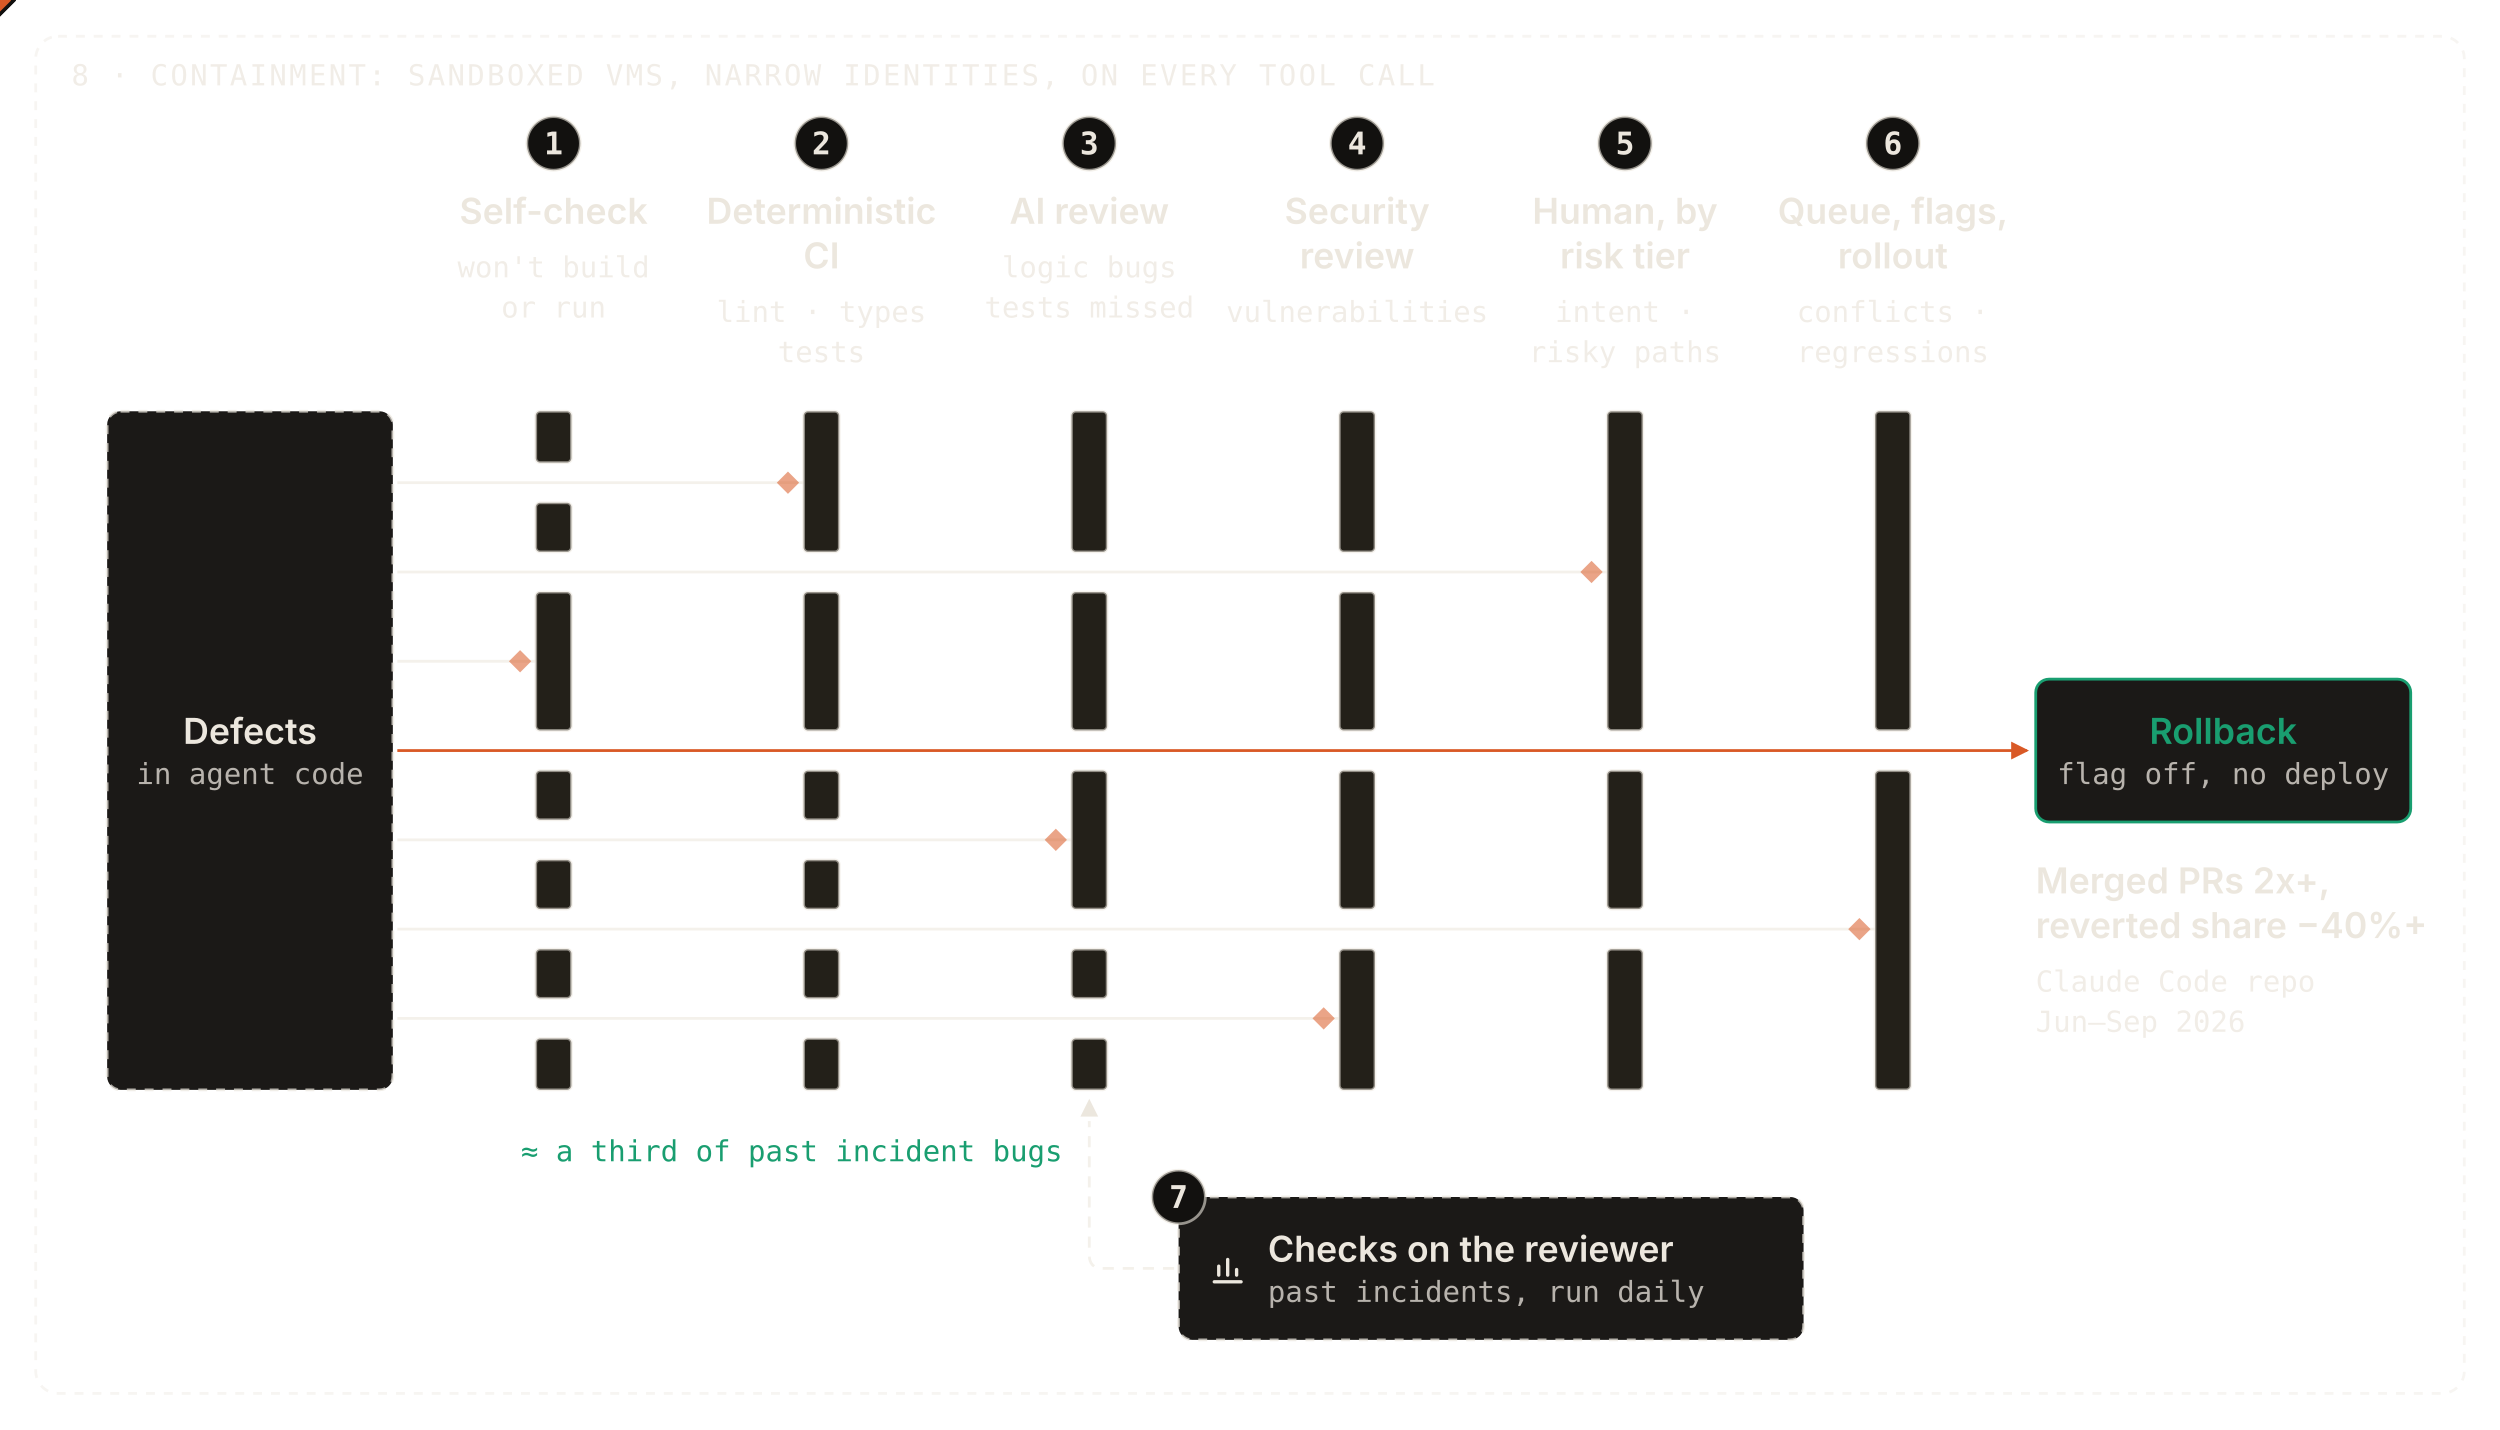
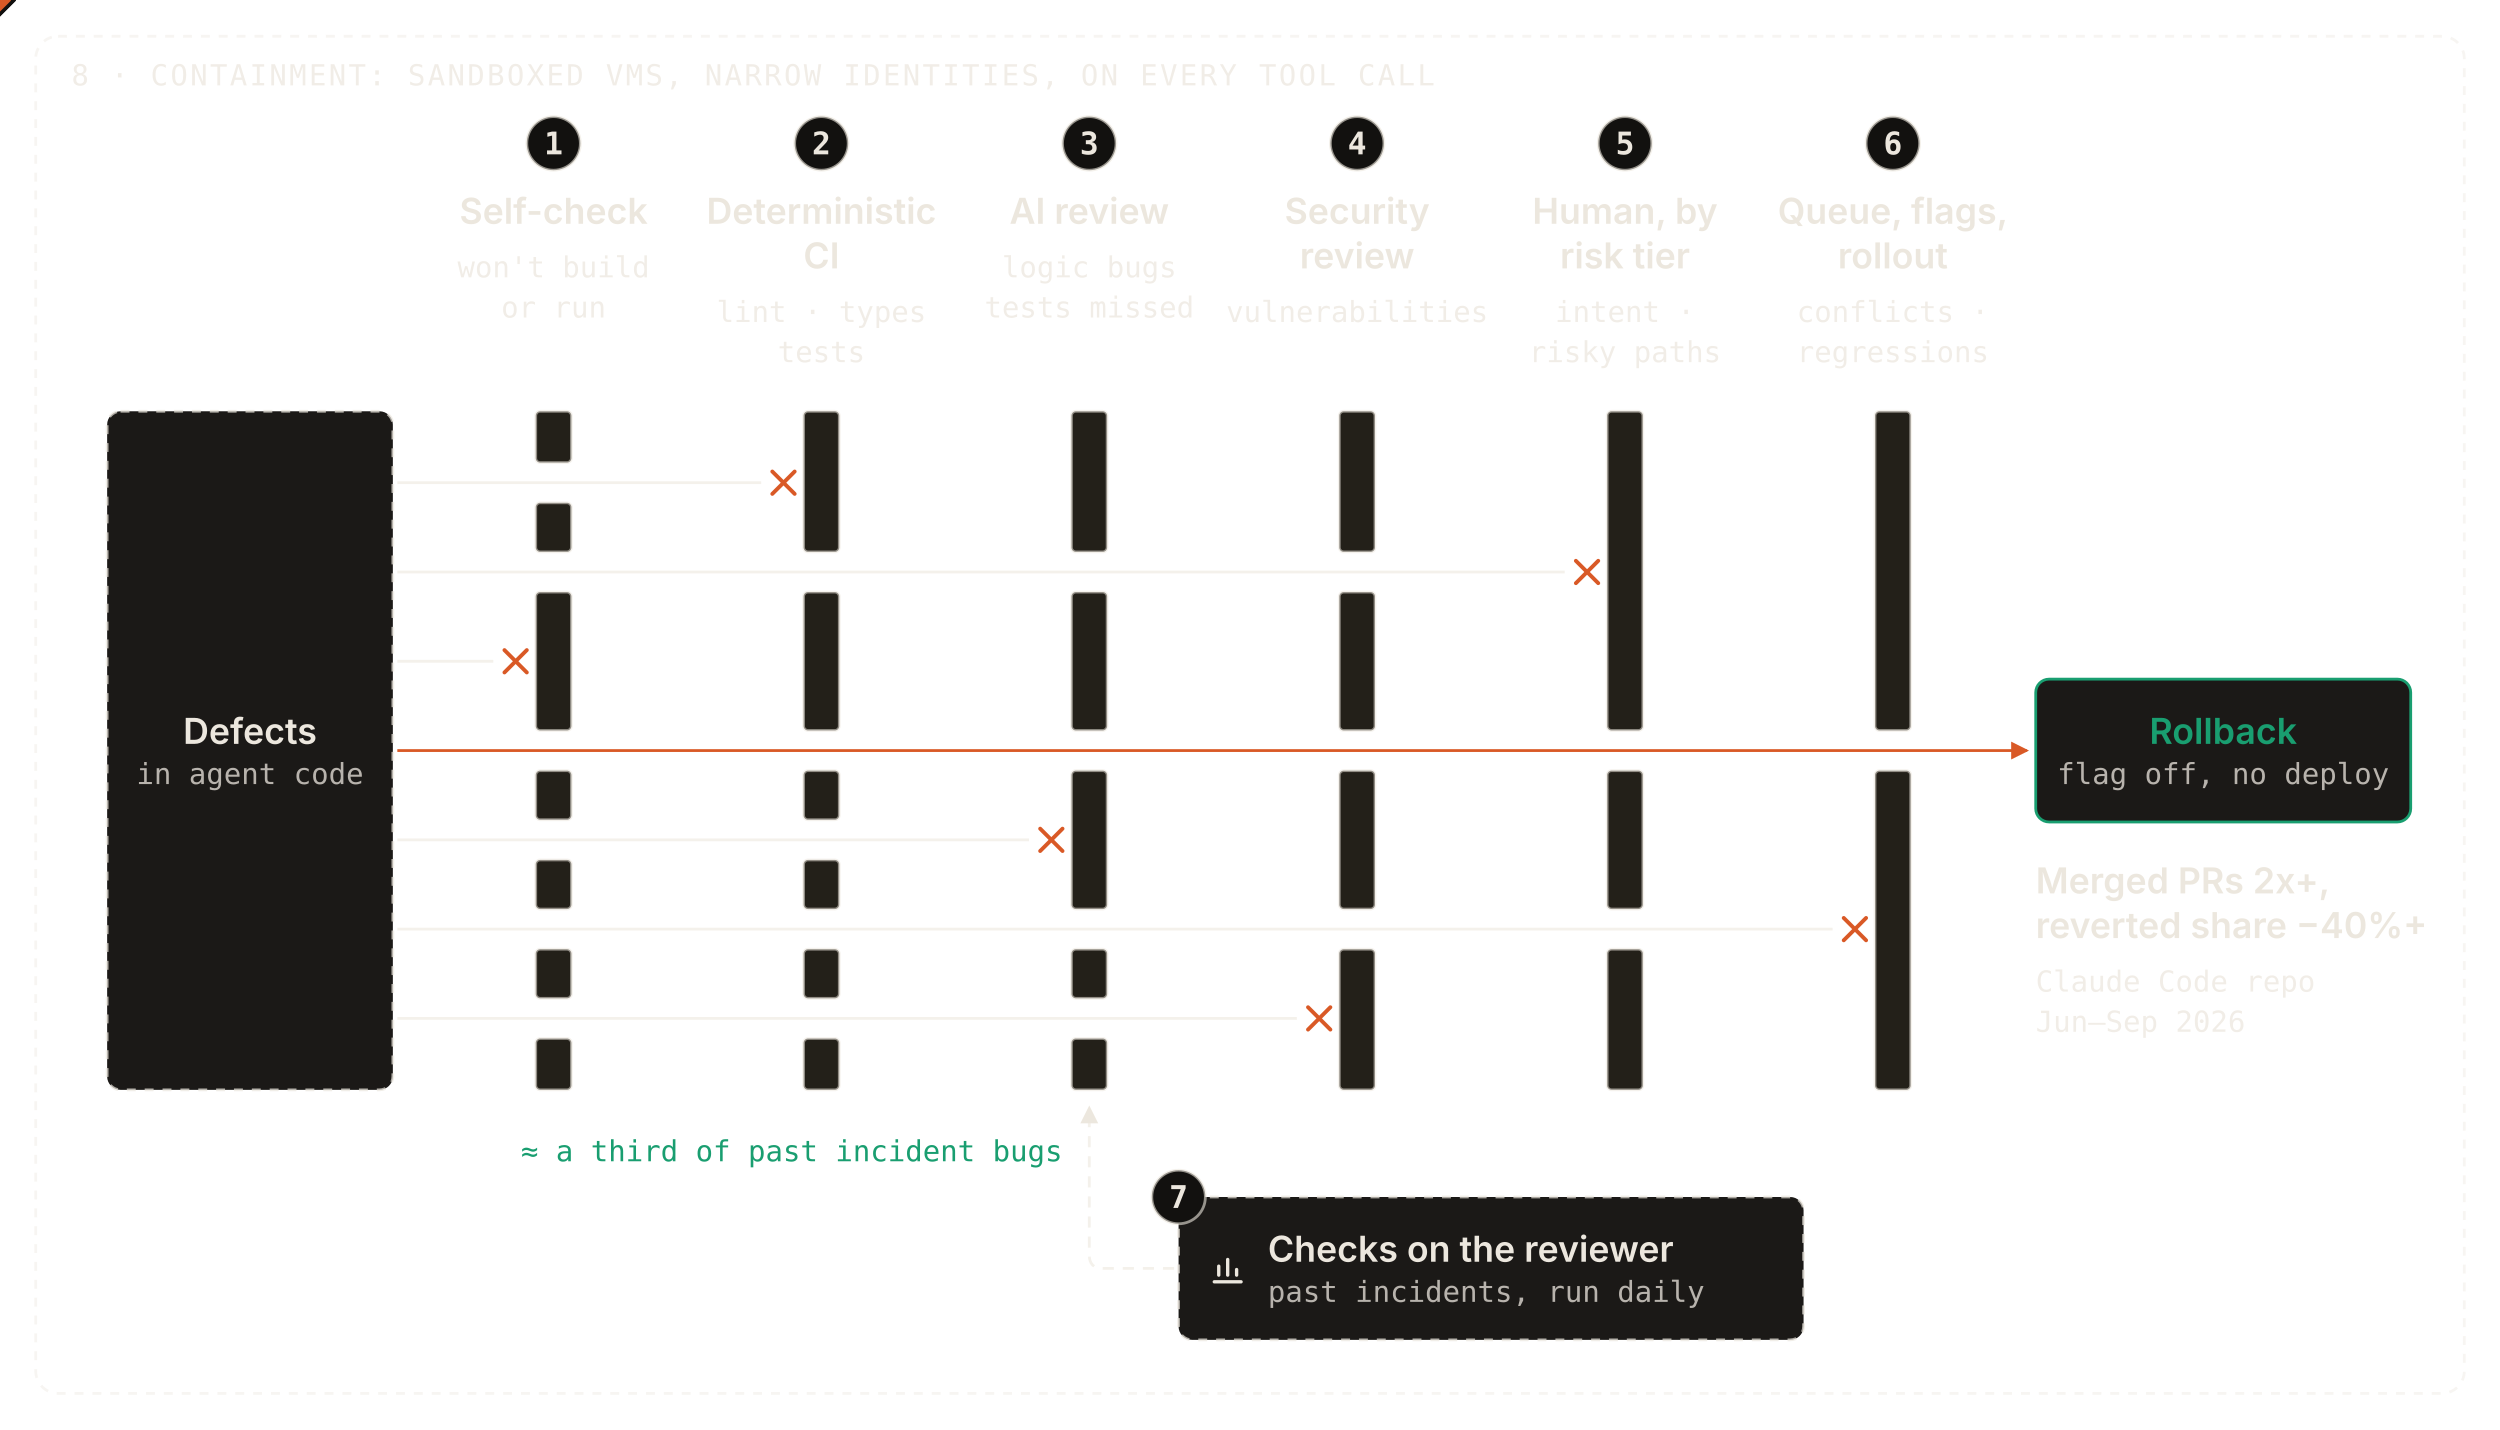
<svg xmlns="http://www.w3.org/2000/svg" viewBox="0 0 1120 640" width="960" height="549" color="#ece7de" font-family="ui-sans-serif, system-ui, -apple-system, 'Segoe UI', Inter, Helvetica, Arial, sans-serif" role="img" aria-label="Defects in agent-written code enter on the left as seven packets and pass through six walls in order: the agent's self-check, deterministic CI, multi-agent AI review, security review, human approval by risk tier, and the merge queue with flags and staged rollout. Each wall has holes, and each stops one defect, so the count falls from seven to one; the counts are illustrative, not measured. Anthropic estimates the AI review would have caught about a third of past incident bugs. A seventh layer, a daily eval of past incidents, checks the AI reviewer itself. The one defect that slips through every wall reaches rollback, where a flag is switched off without a deploy. An eighth layer, containment, frames the whole flow: sandboxes and narrow identities limit what any agent can do. In the Claude Code repository from June to September 2026, merged pull requests more than doubled while the reverted share fell by more than 40%.">
  <style>text{user-select:none}</style>
  <g transform="translate(0,0)">
    <defs>
      <marker id="vs-head" markerWidth="8" markerHeight="8" refX="7" refY="4" orient="auto-start-reverse" markerUnits="userSpaceOnUse">
        <path d="M0,0 L8,4 L0,8 z" fill="currentColor" />
      </marker>
      <marker id="vs-head-accent" markerWidth="8" markerHeight="8" refX="7" refY="4" orient="auto-start-reverse" markerUnits="userSpaceOnUse">
        <path d="M0,0 L8,4 L0,8 z" fill="#199e70" />
      </marker>
      <marker id="vs-head-request" markerWidth="8" markerHeight="8" refX="7" refY="4" orient="auto-start-reverse" markerUnits="userSpaceOnUse">
        <path d="M0,0 L8,4 L0,8 z" fill="#3987e5" />
      </marker>
      <marker id="vs-head-response" markerWidth="8" markerHeight="8" refX="7" refY="4" orient="auto-start-reverse" markerUnits="userSpaceOnUse">
        <path d="M0,0 L8,4 L0,8 z" fill="#199e70" />
      </marker>
      <marker id="vs-head-change" markerWidth="8" markerHeight="8" refX="7" refY="4" orient="auto-start-reverse" markerUnits="userSpaceOnUse">
        <path d="M0,0 L8,4 L0,8 z" fill="#d95926" />
      </marker>
    </defs>
    <g data-uipack="group">
      <g class="uipack__group-frame">
        <rect x="16" y="16" width="1088" height="608" rx="10" fill="none" stroke="currentColor" stroke-opacity="0.4" stroke-width="1.25" stroke-dasharray="4 4" />
        <text x="32" y="38" font-size="13" font-family="ui-monospace, SFMono-Regular, Menlo, Consolas, monospace" letter-spacing=".08em" fill="currentColor" fill-opacity="0.75">8 · CONTAINMENT: SANDBOXED VMS, NARROW IDENTITIES, ON EVERY TOOL CALL</text>
      </g>
      <g>
        <g data-uipack="badge">
          <circle cx="248" cy="64" r="12" fill="#12110f" stroke="currentColor" stroke-opacity="0.6" stroke-width="1.25" />
          <text x="248" y="68.9" text-anchor="middle" font-size="14" font-family="ui-monospace, SFMono-Regular, Menlo, Consolas, monospace" font-weight="600" fill="currentColor">1</text>
        </g>
        <text x="248" y="100" font-size="16" font-family="ui-sans-serif, system-ui, -apple-system, 'Segoe UI', Inter, Helvetica, Arial, sans-serif" font-weight="600" text-anchor="middle" fill="currentColor" fill-opacity="1">Self-check</text>
        <text x="248" y="124" font-size="13" font-family="ui-monospace, SFMono-Regular, Menlo, Consolas, monospace" font-weight="400" text-anchor="middle" fill="currentColor" fill-opacity="0.72">won't build</text>
        <text x="248" y="142" font-size="13" font-family="ui-monospace, SFMono-Regular, Menlo, Consolas, monospace" font-weight="400" text-anchor="middle" fill="currentColor" fill-opacity="0.72">or run</text>
      </g>
      <g>
        <g data-uipack="badge">
          <circle cx="368" cy="64" r="12" fill="#12110f" stroke="currentColor" stroke-opacity="0.6" stroke-width="1.25" />
          <text x="368" y="68.9" text-anchor="middle" font-size="14" font-family="ui-monospace, SFMono-Regular, Menlo, Consolas, monospace" font-weight="600" fill="currentColor">2</text>
        </g>
        <text x="368" y="100" font-size="16" font-family="ui-sans-serif, system-ui, -apple-system, 'Segoe UI', Inter, Helvetica, Arial, sans-serif" font-weight="600" text-anchor="middle" fill="currentColor" fill-opacity="1">Deterministic</text>
        <text x="368" y="120" font-size="16" font-family="ui-sans-serif, system-ui, -apple-system, 'Segoe UI', Inter, Helvetica, Arial, sans-serif" font-weight="600" text-anchor="middle" fill="currentColor" fill-opacity="1">CI</text>
        <text x="368" y="144" font-size="13" font-family="ui-monospace, SFMono-Regular, Menlo, Consolas, monospace" font-weight="400" text-anchor="middle" fill="currentColor" fill-opacity="0.72">lint · types</text>
        <text x="368" y="162" font-size="13" font-family="ui-monospace, SFMono-Regular, Menlo, Consolas, monospace" font-weight="400" text-anchor="middle" fill="currentColor" fill-opacity="0.72">tests</text>
      </g>
      <g>
        <g data-uipack="badge">
          <circle cx="488" cy="64" r="12" fill="#12110f" stroke="currentColor" stroke-opacity="0.6" stroke-width="1.25" />
          <text x="488" y="68.9" text-anchor="middle" font-size="14" font-family="ui-monospace, SFMono-Regular, Menlo, Consolas, monospace" font-weight="600" fill="currentColor">3</text>
        </g>
        <text x="488" y="100" font-size="16" font-family="ui-sans-serif, system-ui, -apple-system, 'Segoe UI', Inter, Helvetica, Arial, sans-serif" font-weight="600" text-anchor="middle" fill="currentColor" fill-opacity="1">AI review</text>
        <text x="488" y="124" font-size="13" font-family="ui-monospace, SFMono-Regular, Menlo, Consolas, monospace" font-weight="400" text-anchor="middle" fill="currentColor" fill-opacity="0.72">logic bugs</text>
        <text x="488" y="142" font-size="13" font-family="ui-monospace, SFMono-Regular, Menlo, Consolas, monospace" font-weight="400" text-anchor="middle" fill="currentColor" fill-opacity="0.72">tests missed</text>
      </g>
      <g>
        <g data-uipack="badge">
          <circle cx="608" cy="64" r="12" fill="#12110f" stroke="currentColor" stroke-opacity="0.6" stroke-width="1.25" />
          <text x="608" y="68.9" text-anchor="middle" font-size="14" font-family="ui-monospace, SFMono-Regular, Menlo, Consolas, monospace" font-weight="600" fill="currentColor">4</text>
        </g>
        <text x="608" y="100" font-size="16" font-family="ui-sans-serif, system-ui, -apple-system, 'Segoe UI', Inter, Helvetica, Arial, sans-serif" font-weight="600" text-anchor="middle" fill="currentColor" fill-opacity="1">Security</text>
        <text x="608" y="120" font-size="16" font-family="ui-sans-serif, system-ui, -apple-system, 'Segoe UI', Inter, Helvetica, Arial, sans-serif" font-weight="600" text-anchor="middle" fill="currentColor" fill-opacity="1">review</text>
        <text x="608" y="144" font-size="13" font-family="ui-monospace, SFMono-Regular, Menlo, Consolas, monospace" font-weight="400" text-anchor="middle" fill="currentColor" fill-opacity="0.72">vulnerabilities</text>
      </g>
      <g>
        <g data-uipack="badge">
          <circle cx="728" cy="64" r="12" fill="#12110f" stroke="currentColor" stroke-opacity="0.6" stroke-width="1.25" />
          <text x="728" y="68.9" text-anchor="middle" font-size="14" font-family="ui-monospace, SFMono-Regular, Menlo, Consolas, monospace" font-weight="600" fill="currentColor">5</text>
        </g>
        <text x="728" y="100" font-size="16" font-family="ui-sans-serif, system-ui, -apple-system, 'Segoe UI', Inter, Helvetica, Arial, sans-serif" font-weight="600" text-anchor="middle" fill="currentColor" fill-opacity="1">Human, by</text>
        <text x="728" y="120" font-size="16" font-family="ui-sans-serif, system-ui, -apple-system, 'Segoe UI', Inter, Helvetica, Arial, sans-serif" font-weight="600" text-anchor="middle" fill="currentColor" fill-opacity="1">risk tier</text>
        <text x="728" y="144" font-size="13" font-family="ui-monospace, SFMono-Regular, Menlo, Consolas, monospace" font-weight="400" text-anchor="middle" fill="currentColor" fill-opacity="0.72">intent ·</text>
        <text x="728" y="162" font-size="13" font-family="ui-monospace, SFMono-Regular, Menlo, Consolas, monospace" font-weight="400" text-anchor="middle" fill="currentColor" fill-opacity="0.72">risky paths</text>
      </g>
      <g>
        <g data-uipack="badge">
          <circle cx="848" cy="64" r="12" fill="#12110f" stroke="currentColor" stroke-opacity="0.6" stroke-width="1.25" />
          <text x="848" y="68.9" text-anchor="middle" font-size="14" font-family="ui-monospace, SFMono-Regular, Menlo, Consolas, monospace" font-weight="600" fill="currentColor">6</text>
        </g>
        <text x="848" y="100" font-size="16" font-family="ui-sans-serif, system-ui, -apple-system, 'Segoe UI', Inter, Helvetica, Arial, sans-serif" font-weight="600" text-anchor="middle" fill="currentColor" fill-opacity="1">Queue, flags,</text>
        <text x="848" y="120" font-size="16" font-family="ui-sans-serif, system-ui, -apple-system, 'Segoe UI', Inter, Helvetica, Arial, sans-serif" font-weight="600" text-anchor="middle" fill="currentColor" fill-opacity="1">rollout</text>
        <text x="848" y="144" font-size="13" font-family="ui-monospace, SFMono-Regular, Menlo, Consolas, monospace" font-weight="400" text-anchor="middle" fill="currentColor" fill-opacity="0.72">conflicts ·</text>
        <text x="848" y="162" font-size="13" font-family="ui-monospace, SFMono-Regular, Menlo, Consolas, monospace" font-weight="400" text-anchor="middle" fill="currentColor" fill-opacity="0.72">regressions</text>
      </g>
      <g data-uipack="node">
        <rect x="48" y="184" width="128" height="304" rx="6" fill="#1b1917" stroke="currentColor" stroke-opacity="0.7" stroke-width="1.25" stroke-dasharray="4 4" />
        <path class="uipack__touch-target" d="M 48 184 h 128 v 304 h -128 Z" fill="transparent" stroke="none" aria-hidden="true" />
        <text x="112" y="333" text-anchor="middle" font-size="16" font-weight="600" fill="currentColor">Defects</text>
        <text x="112" y="351" text-anchor="middle" font-size="13" font-family="ui-monospace, SFMono-Regular, Menlo, Consolas, monospace" fill="currentColor" fill-opacity="0.75">in agent code</text>
      </g>
      <g>
-         <path data-uipack="connector" d="M178,216 L360,216" fill="none" stroke="currentColor" stroke-opacity="0.6" stroke-width="1.25" />
-         <path d="M353,211 L358,216 L353,221 L348,216 z" fill="#d95926" fill-opacity="0.55" />
+         <path data-uipack="connector" d="M178,216 L341,216" fill="none" stroke="currentColor" stroke-opacity="0.6" stroke-width="1.25" />
+         <g data-uipack="cross" stroke="#d95926" stroke-opacity="1" stroke-width="1.75" stroke-linecap="round" aria-hidden="true">
+           <line x1="346" y1="211" x2="356" y2="221" />
+           <line x1="346" y1="221" x2="356" y2="211" />
+         </g>
        <g data-uipack="packet" data-kind="change">
          <g>
            <path d="M0,-6 L6,0 L0,6 L-6,0 Z" fill="#d95926" stroke="#12110f" stroke-width="1.5" />
-             <animateTransform attributeName="transform" type="scale" dur="1.24s" begin="0s" repeatCount="indefinite" calcMode="spline" values="0;1.2;1;1;0" keyTimes="0;0.12;0.2;0.8;1" keySplines="0.2 0.9 0.3 1;0.4 0 0.6 1;0 0 1 1;0.6 0 0.9 0.4" />
-           </g>
-           <animateMotion dur="1.24s" begin="0s" repeatCount="indefinite" path="M183,216 L350,216" calcMode="linear" />
-         </g>
-       </g>
-       <g>
-         <path data-uipack="connector" d="M178,256 L720,256" fill="none" stroke="currentColor" stroke-opacity="0.6" stroke-width="1.25" />
-         <path d="M713,251 L718,256 L713,261 L708,256 z" fill="#d95926" fill-opacity="0.55" />
+             <animateTransform attributeName="transform" type="scale" dur="1.113s" begin="0s" repeatCount="indefinite" calcMode="spline" values="0;1.2;1;1;0" keyTimes="0;0.12;0.2;0.8;1" keySplines="0.2 0.9 0.3 1;0.4 0 0.6 1;0 0 1 1;0.6 0 0.9 0.4" />
+           </g>
+           <animateMotion dur="1.113s" begin="0s" repeatCount="indefinite" path="M183,216 L331,216" calcMode="linear" />
+         </g>
+       </g>
+       <g>
+         <path data-uipack="connector" d="M178,256 L701,256" fill="none" stroke="currentColor" stroke-opacity="0.6" stroke-width="1.25" />
+         <g data-uipack="cross" stroke="#d95926" stroke-opacity="1" stroke-width="1.75" stroke-linecap="round" aria-hidden="true">
+           <line x1="706" y1="251" x2="716" y2="261" />
+           <line x1="706" y1="261" x2="716" y2="251" />
+         </g>
        <g data-uipack="packet" data-kind="change">
          <g>
            <path d="M0,-6 L6,0 L0,6 L-6,0 Z" fill="#d95926" stroke="#12110f" stroke-width="1.5" />
-             <animateTransform attributeName="transform" type="scale" dur="3.64s" begin="-0.7s" repeatCount="indefinite" calcMode="spline" values="0;1.2;1;1;0" keyTimes="0;0.046;0.077;0.912;1" keySplines="0.2 0.9 0.3 1;0.4 0 0.6 1;0 0 1 1;0.6 0 0.9 0.4" />
-           </g>
-           <animateMotion dur="3.64s" begin="-0.7s" repeatCount="indefinite" path="M183,256 L710,256" calcMode="linear" />
-         </g>
-       </g>
-       <g>
-         <path data-uipack="connector" d="M178,296 L240,296" fill="none" stroke="currentColor" stroke-opacity="0.6" stroke-width="1.25" />
-         <path d="M233,291 L238,296 L233,301 L228,296 z" fill="#d95926" fill-opacity="0.55" />
+             <animateTransform attributeName="transform" type="scale" dur="3.513s" begin="-0.7s" repeatCount="indefinite" calcMode="spline" values="0;1.2;1;1;0" keyTimes="0;0.048;0.08;0.909;1" keySplines="0.2 0.9 0.3 1;0.4 0 0.6 1;0 0 1 1;0.6 0 0.9 0.4" />
+           </g>
+           <animateMotion dur="3.513s" begin="-0.7s" repeatCount="indefinite" path="M183,256 L691,256" calcMode="linear" />
+         </g>
+       </g>
+       <g>
+         <path data-uipack="connector" d="M178,296 L221,296" fill="none" stroke="currentColor" stroke-opacity="0.6" stroke-width="1.25" />
+         <g data-uipack="cross" stroke="#d95926" stroke-opacity="1" stroke-width="1.75" stroke-linecap="round" aria-hidden="true">
+           <line x1="226" y1="291" x2="236" y2="301" />
+           <line x1="226" y1="301" x2="236" y2="291" />
+         </g>
      </g>
      <g>
        <path data-uipack="connector" data-flow="slip" data-kind="change" d="M178,336 L908,336" fill="none" stroke="#d95926" stroke-opacity="1" stroke-width="1.25" marker-end="url(#vs-head-change)" />
        <g data-uipack="packet" data-flow="slip" data-kind="change">
          <g>
            <path d="M0,-6 L6,0 L0,6 L-6,0 Z" fill="#d95926" stroke="#12110f" stroke-width="1.5" />
            <animateTransform attributeName="transform" type="scale" dur="4.907s" begin="0s" repeatCount="indefinite" calcMode="spline" values="0;1.2;1;1;0" keyTimes="0;0.034;0.057;0.935;1" keySplines="0.2 0.9 0.3 1;0.4 0 0.6 1;0 0 1 1;0.6 0 0.9 0.4" />
          </g>
          <animateMotion dur="4.907s" begin="0s" repeatCount="indefinite" path="M183,336 L900,336" calcMode="linear" />
        </g>
        <g data-uipack="packet" data-flow="slip" data-kind="change">
          <g>
            <path d="M0,-6 L6,0 L0,6 L-6,0 Z" fill="#d95926" stroke="#12110f" stroke-width="1.5" />
            <animateTransform attributeName="transform" type="scale" dur="4.907s" begin="-2.453s" repeatCount="indefinite" calcMode="spline" values="0;1.2;1;1;0" keyTimes="0;0.034;0.057;0.935;1" keySplines="0.2 0.9 0.3 1;0.4 0 0.6 1;0 0 1 1;0.6 0 0.9 0.4" />
          </g>
          <animateMotion dur="4.907s" begin="-2.453s" repeatCount="indefinite" path="M183,336 L900,336" calcMode="linear" />
        </g>
      </g>
      <g>
-         <path data-uipack="connector" d="M178,376 L480,376" fill="none" stroke="currentColor" stroke-opacity="0.6" stroke-width="1.25" />
-         <path d="M473,371 L478,376 L473,381 L468,376 z" fill="#d95926" fill-opacity="0.55" />
-       </g>
-       <g>
-         <path data-uipack="connector" d="M178,416 L840,416" fill="none" stroke="currentColor" stroke-opacity="0.6" stroke-width="1.25" />
-         <path d="M833,411 L838,416 L833,421 L828,416 z" fill="#d95926" fill-opacity="0.55" />
+         <path data-uipack="connector" d="M178,376 L461,376" fill="none" stroke="currentColor" stroke-opacity="0.6" stroke-width="1.25" />
+         <g data-uipack="cross" stroke="#d95926" stroke-opacity="1" stroke-width="1.75" stroke-linecap="round" aria-hidden="true">
+           <line x1="466" y1="371" x2="476" y2="381" />
+           <line x1="466" y1="381" x2="476" y2="371" />
+         </g>
+       </g>
+       <g>
+         <path data-uipack="connector" d="M178,416 L821,416" fill="none" stroke="currentColor" stroke-opacity="0.6" stroke-width="1.25" />
+         <g data-uipack="cross" stroke="#d95926" stroke-opacity="1" stroke-width="1.75" stroke-linecap="round" aria-hidden="true">
+           <line x1="826" y1="411" x2="836" y2="421" />
+           <line x1="826" y1="421" x2="836" y2="411" />
+         </g>
        <g data-uipack="packet" data-kind="change">
          <g>
            <path d="M0,-6 L6,0 L0,6 L-6,0 Z" fill="#d95926" stroke="#12110f" stroke-width="1.5" />
-             <animateTransform attributeName="transform" type="scale" dur="4.44s" begin="-3.5s" repeatCount="indefinite" calcMode="spline" values="0;1.2;1;1;0" keyTimes="0;0.038;0.063;0.928;1" keySplines="0.2 0.9 0.3 1;0.4 0 0.6 1;0 0 1 1;0.6 0 0.9 0.4" />
-           </g>
-           <animateMotion dur="4.44s" begin="-3.5s" repeatCount="indefinite" path="M183,416 L830,416" calcMode="linear" />
-         </g>
-       </g>
-       <g>
-         <path data-uipack="connector" d="M178,456 L600,456" fill="none" stroke="currentColor" stroke-opacity="0.6" stroke-width="1.25" />
-         <path d="M593,451 L598,456 L593,461 L588,456 z" fill="#d95926" fill-opacity="0.55" />
-       </g>
-       <g>
+             <animateTransform attributeName="transform" type="scale" dur="4.313s" begin="-3.5s" repeatCount="indefinite" calcMode="spline" values="0;1.2;1;1;0" keyTimes="0;0.039;0.065;0.926;1" keySplines="0.2 0.9 0.3 1;0.4 0 0.6 1;0 0 1 1;0.6 0 0.9 0.4" />
+           </g>
+           <animateMotion dur="4.313s" begin="-3.5s" repeatCount="indefinite" path="M183,416 L811,416" calcMode="linear" />
+         </g>
+       </g>
+       <g>
+         <path data-uipack="connector" d="M178,456 L581,456" fill="none" stroke="currentColor" stroke-opacity="0.6" stroke-width="1.25" />
+         <g data-uipack="cross" stroke="#d95926" stroke-opacity="1" stroke-width="1.75" stroke-linecap="round" aria-hidden="true">
+           <line x1="586" y1="451" x2="596" y2="461" />
+           <line x1="586" y1="461" x2="596" y2="451" />
+         </g>
+       </g>
+       <g data-uipack="wall">
        <rect x="240" y="184" width="16" height="23" rx="2" fill="#232019" stroke="currentColor" stroke-opacity="0.55" stroke-width="1.25" />
        <rect x="240" y="225" width="16" height="22" rx="2" fill="#232019" stroke="currentColor" stroke-opacity="0.55" stroke-width="1.25" />
        <rect x="240" y="265" width="16" height="62" rx="2" fill="#232019" stroke="currentColor" stroke-opacity="0.55" stroke-width="1.25" />
        <rect x="240" y="345" width="16" height="22" rx="2" fill="#232019" stroke="currentColor" stroke-opacity="0.55" stroke-width="1.25" />
        <rect x="240" y="385" width="16" height="22" rx="2" fill="#232019" stroke="currentColor" stroke-opacity="0.55" stroke-width="1.25" />
        <rect x="240" y="425" width="16" height="22" rx="2" fill="#232019" stroke="currentColor" stroke-opacity="0.55" stroke-width="1.25" />
        <rect x="240" y="465" width="16" height="23" rx="2" fill="#232019" stroke="currentColor" stroke-opacity="0.55" stroke-width="1.25" />
      </g>
-       <g>
+       <g data-uipack="wall">
        <rect x="360" y="184" width="16" height="63" rx="2" fill="#232019" stroke="currentColor" stroke-opacity="0.55" stroke-width="1.25" />
        <rect x="360" y="265" width="16" height="62" rx="2" fill="#232019" stroke="currentColor" stroke-opacity="0.55" stroke-width="1.25" />
        <rect x="360" y="345" width="16" height="22" rx="2" fill="#232019" stroke="currentColor" stroke-opacity="0.55" stroke-width="1.25" />
        <rect x="360" y="385" width="16" height="22" rx="2" fill="#232019" stroke="currentColor" stroke-opacity="0.55" stroke-width="1.25" />
        <rect x="360" y="425" width="16" height="22" rx="2" fill="#232019" stroke="currentColor" stroke-opacity="0.55" stroke-width="1.25" />
        <rect x="360" y="465" width="16" height="23" rx="2" fill="#232019" stroke="currentColor" stroke-opacity="0.55" stroke-width="1.25" />
      </g>
-       <g>
+       <g data-uipack="wall">
        <rect x="480" y="184" width="16" height="63" rx="2" fill="#232019" stroke="currentColor" stroke-opacity="0.55" stroke-width="1.25" />
        <rect x="480" y="265" width="16" height="62" rx="2" fill="#232019" stroke="currentColor" stroke-opacity="0.55" stroke-width="1.25" />
        <rect x="480" y="345" width="16" height="62" rx="2" fill="#232019" stroke="currentColor" stroke-opacity="0.55" stroke-width="1.25" />
        <rect x="480" y="425" width="16" height="22" rx="2" fill="#232019" stroke="currentColor" stroke-opacity="0.55" stroke-width="1.25" />
        <rect x="480" y="465" width="16" height="23" rx="2" fill="#232019" stroke="currentColor" stroke-opacity="0.55" stroke-width="1.25" />
      </g>
-       <g>
+       <g data-uipack="wall">
        <rect x="600" y="184" width="16" height="63" rx="2" fill="#232019" stroke="currentColor" stroke-opacity="0.55" stroke-width="1.25" />
        <rect x="600" y="265" width="16" height="62" rx="2" fill="#232019" stroke="currentColor" stroke-opacity="0.55" stroke-width="1.25" />
        <rect x="600" y="345" width="16" height="62" rx="2" fill="#232019" stroke="currentColor" stroke-opacity="0.55" stroke-width="1.25" />
        <rect x="600" y="425" width="16" height="63" rx="2" fill="#232019" stroke="currentColor" stroke-opacity="0.55" stroke-width="1.25" />
      </g>
-       <g>
+       <g data-uipack="wall">
        <rect x="720" y="184" width="16" height="143" rx="2" fill="#232019" stroke="currentColor" stroke-opacity="0.55" stroke-width="1.25" />
        <rect x="720" y="345" width="16" height="62" rx="2" fill="#232019" stroke="currentColor" stroke-opacity="0.55" stroke-width="1.25" />
        <rect x="720" y="425" width="16" height="63" rx="2" fill="#232019" stroke="currentColor" stroke-opacity="0.55" stroke-width="1.25" />
      </g>
-       <g>
+       <g data-uipack="wall">
        <rect x="840" y="184" width="16" height="143" rx="2" fill="#232019" stroke="currentColor" stroke-opacity="0.55" stroke-width="1.25" />
        <rect x="840" y="345" width="16" height="143" rx="2" fill="#232019" stroke="currentColor" stroke-opacity="0.55" stroke-width="1.25" />
      </g>
      <g data-uipack="node" data-flow="slip">
        <rect x="912" y="304" width="168" height="64" rx="6" fill="#1b1917" stroke="#199e70" stroke-opacity="1" stroke-width="1.25" />
        <path class="uipack__touch-target" d="M 912 304 h 168 v 64 h -168 Z" fill="transparent" stroke="none" aria-hidden="true" />
        <text x="996" y="333" text-anchor="middle" font-size="16" font-weight="600" fill="#199e70">Rollback</text>
        <text x="996" y="351" text-anchor="middle" font-size="13" font-family="ui-monospace, SFMono-Regular, Menlo, Consolas, monospace" fill="currentColor" fill-opacity="0.75">flag off, no deploy</text>
      </g>
      <text x="912" y="400" font-size="16" font-family="ui-sans-serif, system-ui, -apple-system, 'Segoe UI', Inter, Helvetica, Arial, sans-serif" font-weight="600" text-anchor="start" fill="currentColor" fill-opacity="1">Merged PRs 2x+,</text>
      <text x="912" y="420" font-size="16" font-family="ui-sans-serif, system-ui, -apple-system, 'Segoe UI', Inter, Helvetica, Arial, sans-serif" font-weight="600" text-anchor="start" fill="currentColor" fill-opacity="1">reverted share −40%+</text>
      <text x="912" y="444" font-size="13" font-family="ui-monospace, SFMono-Regular, Menlo, Consolas, monospace" font-weight="400" text-anchor="start" fill="currentColor" fill-opacity="0.72">Claude Code repo</text>
      <text x="912" y="462" font-size="13" font-family="ui-monospace, SFMono-Regular, Menlo, Consolas, monospace" font-weight="400" text-anchor="start" fill="currentColor" fill-opacity="0.72">Jun–Sep 2026</text>
      <text x="476" y="520" font-size="13" font-family="ui-monospace, SFMono-Regular, Menlo, Consolas, monospace" font-weight="400" text-anchor="end" fill="#199e70" fill-opacity="1">≈ a third of past incident bugs</text>
-       <path data-uipack="connector" d="M526,568 L494,568 Q488,568 488,562 L488,502" fill="none" stroke="currentColor" stroke-opacity="0.6" stroke-width="1.25" stroke-dasharray="5 4" />
-       <path d="M484,500 L488,492 L492,500 z" fill="currentColor" />
+       <path data-uipack="connector" d="M526,568 L494,568 Q488,568 488,562 L488,496" fill="none" stroke="currentColor" stroke-opacity="0.6" stroke-width="1.25" stroke-dasharray="5 4" marker-end="url(#vs-head)" />
      <g data-uipack="node">
        <rect x="528" y="536" width="280" height="64" rx="6" fill="#1b1917" stroke="currentColor" stroke-opacity="0.7" stroke-width="1.25" stroke-dasharray="4 4" />
        <path class="uipack__touch-target" d="M 528 536 h 280 v 64 h -280 Z" fill="transparent" stroke="none" aria-hidden="true" />
        <g transform="translate(542, 560)" fill="none" stroke="currentColor" stroke-width="1.5" stroke-linecap="round" stroke-linejoin="round">
          <path d="M2 14h12M4 11V7M8 11V4M12 11V8.5" />
        </g>
        <text x="568" y="565" text-anchor="start" font-size="16" font-weight="600" fill="currentColor">Checks on the reviewer</text>
        <text x="568" y="583" text-anchor="start" font-size="13" font-family="ui-monospace, SFMono-Regular, Menlo, Consolas, monospace" fill="currentColor" fill-opacity="0.75">past incidents, run daily</text>
      </g>
      <g data-uipack="badge">
        <circle cx="528" cy="536" r="12" fill="#12110f" stroke="currentColor" stroke-opacity="0.6" stroke-width="1.25" />
        <text x="528" y="540.9" text-anchor="middle" font-size="14" font-family="ui-monospace, SFMono-Regular, Menlo, Consolas, monospace" font-weight="600" fill="currentColor">7</text>
      </g>
    </g>
  </g>
</svg>
